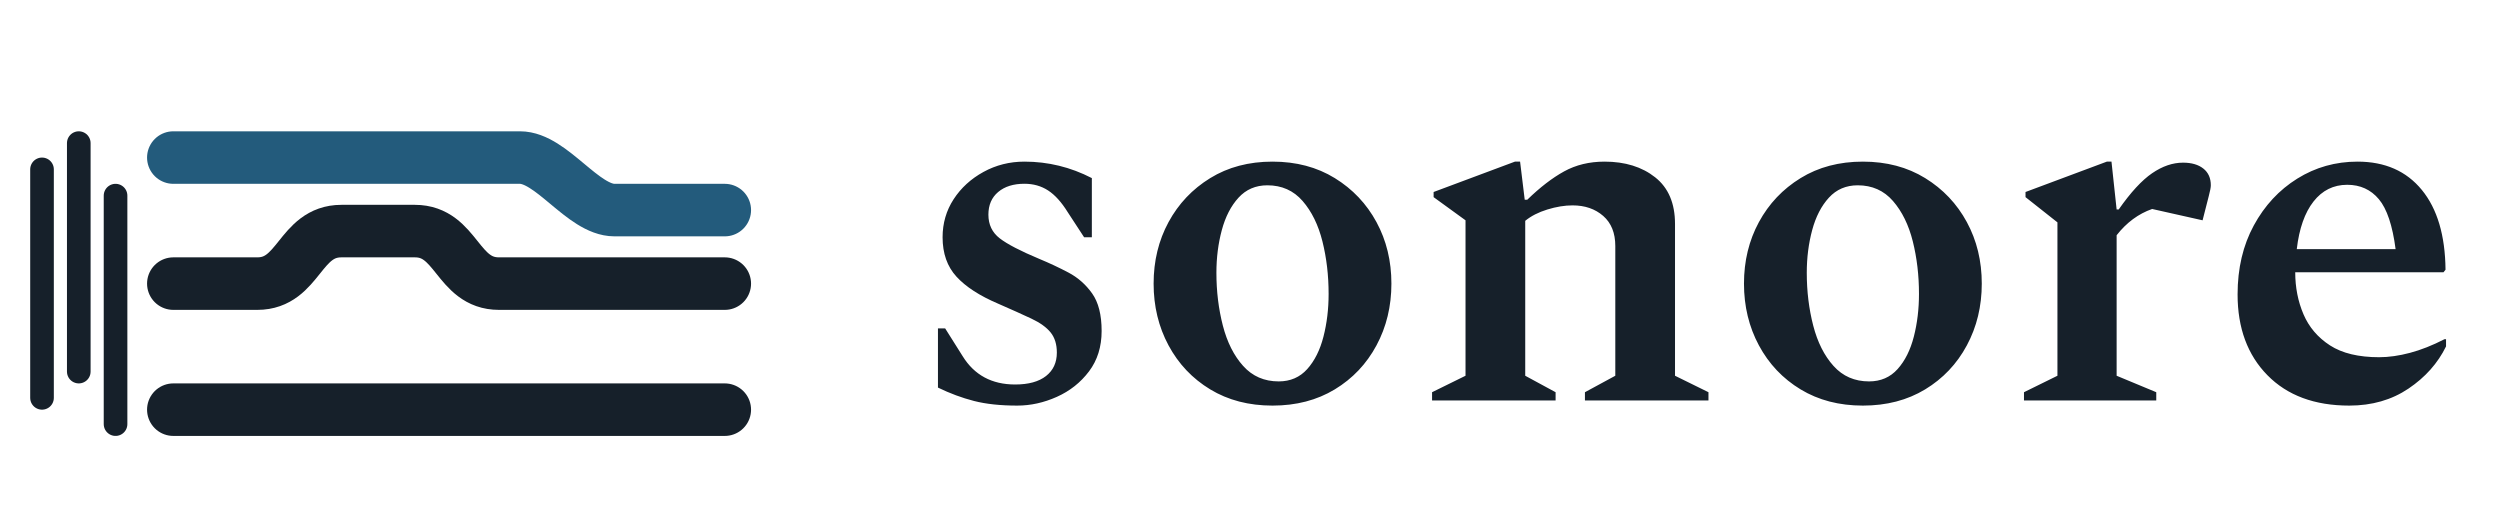
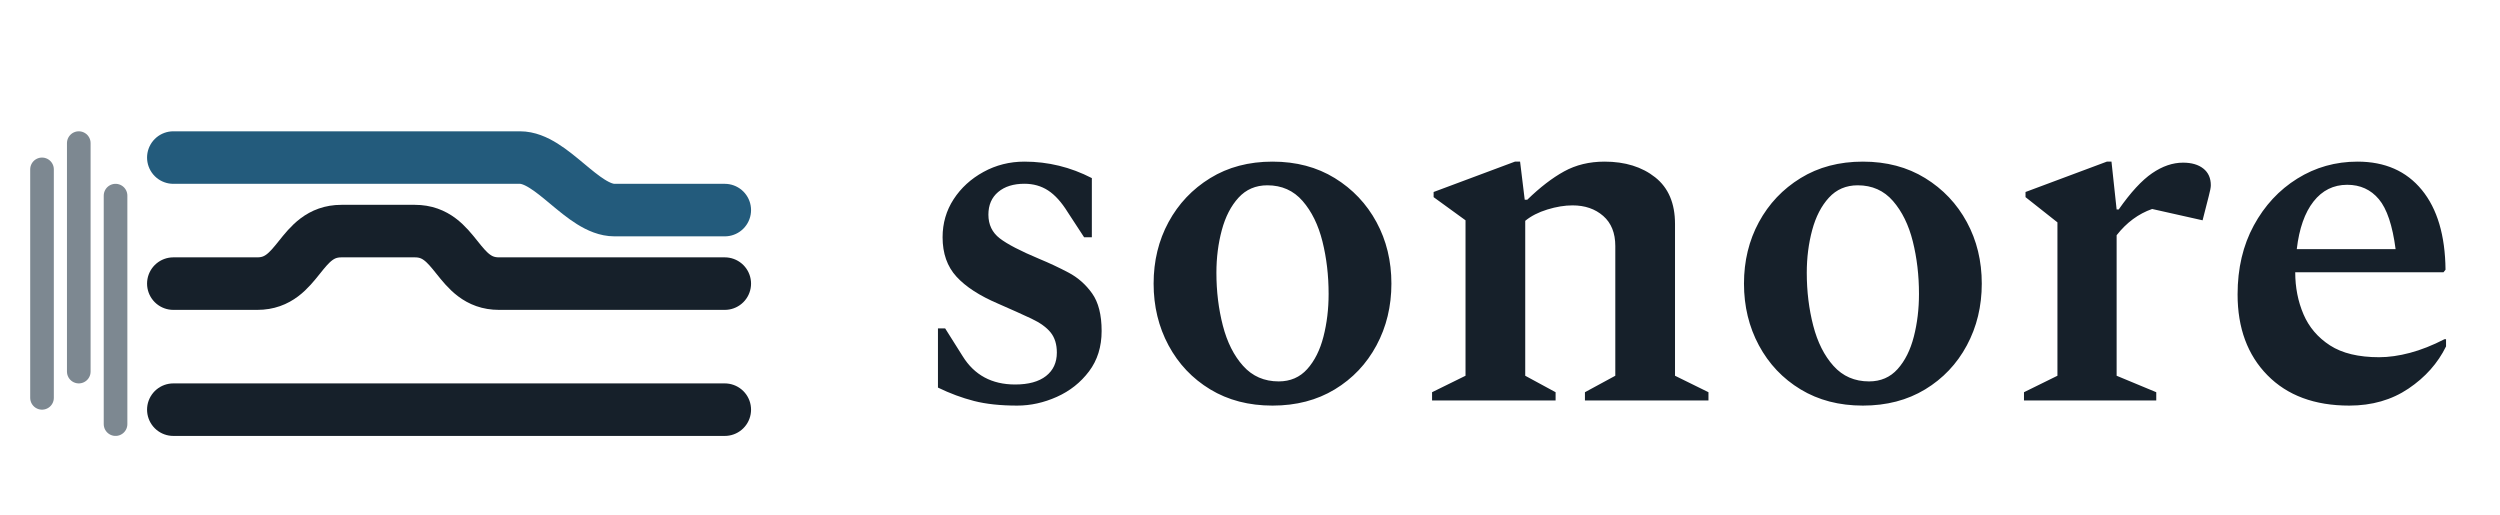
<svg xmlns="http://www.w3.org/2000/svg" viewBox="-33 -30 476 98" role="img" aria-label="sonore">
-   <path d="M-25,2.25 V45.75" stroke="#16202A" stroke-width="4.5" stroke-linecap="round" />
-   <path d="M-18,-2.75 V40.75" stroke="#16202A" stroke-width="4.5" stroke-linecap="round" />
-   <path d="M-11,7.25 V50.75" stroke="#16202A" stroke-width="4.5" stroke-linecap="round" />
+   <path d="M-25,2.25 V45.75" stroke="#7D8891" stroke-width="4.5" stroke-linecap="round" />
+   <path d="M-18,-2.75 V40.75" stroke="#7D8891" stroke-width="4.5" stroke-linecap="round" />
+   <path d="M-11,7.25 V50.75" stroke="#7D8891" stroke-width="4.5" stroke-linecap="round" />
  <path d="M0,0 H66 C72,0 78,10 84,10 H105" stroke="#235B7C" fill="none" stroke-width="10" stroke-linecap="round" stroke-linejoin="round" />
  <path d="M0,24 H16 C24,24 24,14 32,14 H46 C54,14 54,24 62,24 H105" stroke="#16202A" fill="none" stroke-width="10" stroke-linecap="round" stroke-linejoin="round" />
  <path d="M0,48 H105" stroke="#16202A" fill="none" stroke-width="10" stroke-linecap="round" stroke-linejoin="round" />
  <path d="M160.678 47.226Q155.876 47.226 152.446 46.344Q149.016 45.462 145.586 43.796V32.526H146.958L150.29 37.818Q153.622 43.208 160.286 43.208Q164.108 43.208 166.166 41.591Q168.224 39.974 168.224 37.132Q168.224 34.78 167.048 33.31Q165.872 31.84 163.373 30.664Q160.874 29.488 157.052 27.822Q151.76 25.568 149.114 22.677Q146.468 19.786 146.468 15.18Q146.468 11.162 148.575 7.928Q150.682 4.694 154.259 2.734Q157.836 0.774 162.05 0.774Q168.812 0.774 174.888 3.91V15.18H173.418L170.282 10.378Q168.518 7.536 166.558 6.262Q164.598 4.988 162.05 4.988Q158.914 4.988 157.052 6.556Q155.19 8.124 155.19 10.868Q155.19 13.71 157.346 15.376Q159.502 17.042 164.892 19.296Q167.734 20.472 170.429 21.893Q173.124 23.314 174.937 25.862Q176.75 28.41 176.75 33.016Q176.75 37.524 174.349 40.709Q171.948 43.894 168.224 45.56Q164.5 47.226 160.678 47.226Z M209.286 47.226Q202.524 47.226 197.428 44.139Q192.332 41.052 189.49 35.76Q186.648 30.468 186.648 24.0Q186.648 17.532 189.49 12.289Q192.332 7.046 197.428 3.91Q202.524 0.774 209.286 0.774Q216.048 0.774 221.144 3.91Q226.24 7.046 229.082 12.289Q231.924 17.532 231.924 24.0Q231.924 30.468 229.082 35.76Q226.24 41.052 221.144 44.139Q216.048 47.226 209.286 47.226ZM210.462 42.62Q213.794 42.62 215.901 40.268Q218.008 37.916 218.988 34.094Q219.968 30.272 219.968 25.96Q219.968 20.668 218.792 15.964Q217.616 11.26 215.019 8.271Q212.422 5.282 208.306 5.282Q204.974 5.282 202.818 7.634Q200.662 9.986 199.633 13.808Q198.604 17.63 198.604 21.942Q198.604 27.234 199.829 31.987Q201.054 36.74 203.7 39.68Q206.346 42.62 210.462 42.62Z M239.666 46.246V44.678L246.036 41.542V11.946L239.96 7.536V6.556L255.444 0.774H256.424L257.306 8.026H257.796Q261.422 4.498 264.803 2.636Q268.184 0.774 272.496 0.774Q278.376 0.774 282.149 3.763Q285.922 6.752 285.922 12.632V41.542L292.292 44.678V46.246H268.772V44.678L274.554 41.542V16.846Q274.554 13.122 272.251 11.113Q269.948 9.104 266.42 9.104Q264.166 9.104 261.618 9.888Q259.07 10.672 257.404 12.044V41.542L263.186 44.678V46.246Z M321.692 47.226Q314.93 47.226 309.834 44.139Q304.738 41.052 301.896 35.76Q299.054 30.468 299.054 24.0Q299.054 17.532 301.896 12.289Q304.738 7.046 309.834 3.91Q314.93 0.774 321.692 0.774Q328.454 0.774 333.55 3.91Q338.646 7.046 341.488 12.289Q344.33 17.532 344.33 24.0Q344.33 30.468 341.488 35.76Q338.646 41.052 333.55 44.139Q328.454 47.226 321.692 47.226ZM322.868 42.62Q326.2 42.62 328.307 40.268Q330.414 37.916 331.394 34.094Q332.374 30.272 332.374 25.96Q332.374 20.668 331.198 15.964Q330.022 11.26 327.425 8.271Q324.828 5.282 320.712 5.282Q317.38 5.282 315.224 7.634Q313.068 9.986 312.039 13.808Q311.01 17.63 311.01 21.942Q311.01 27.234 312.235 31.987Q313.46 36.74 316.106 39.68Q318.752 42.62 322.868 42.62Z M352.366 46.246V44.678L358.736 41.542V12.338L352.66 7.536V6.556L368.144 0.774H369.026L370.006 9.888H370.398Q373.828 4.988 376.768 2.979Q379.708 0.97 382.648 0.97Q385.098 0.97 386.519 2.097Q387.94 3.224 387.94 5.282Q387.94 5.87 387.548 7.34L386.372 11.946L376.768 9.79Q372.848 11.162 370.006 14.788V41.542L377.552 44.678V46.246Z M414.302 47.226Q404.404 47.226 398.72 41.444Q393.036 35.662 393.036 26.058Q393.036 18.61 396.123 12.926Q399.21 7.242 404.404 4.008Q409.598 0.774 415.87 0.774Q423.71 0.774 428.12 6.164Q432.53 11.554 432.628 21.354L432.236 21.844H404.012Q404.012 26.156 405.58 29.831Q407.148 33.506 410.627 35.76Q414.106 38.014 419.986 38.014Q422.73 38.014 425.866 37.181Q429.002 36.348 432.432 34.584H432.726V35.956Q430.374 40.758 425.572 43.992Q420.77 47.226 414.302 47.226ZM413.91 5.184Q409.99 5.184 407.491 8.369Q404.992 11.554 404.306 17.434H423.122Q422.24 10.672 419.937 7.928Q417.634 5.184 413.91 5.184Z" fill="#16202A" />
</svg>
